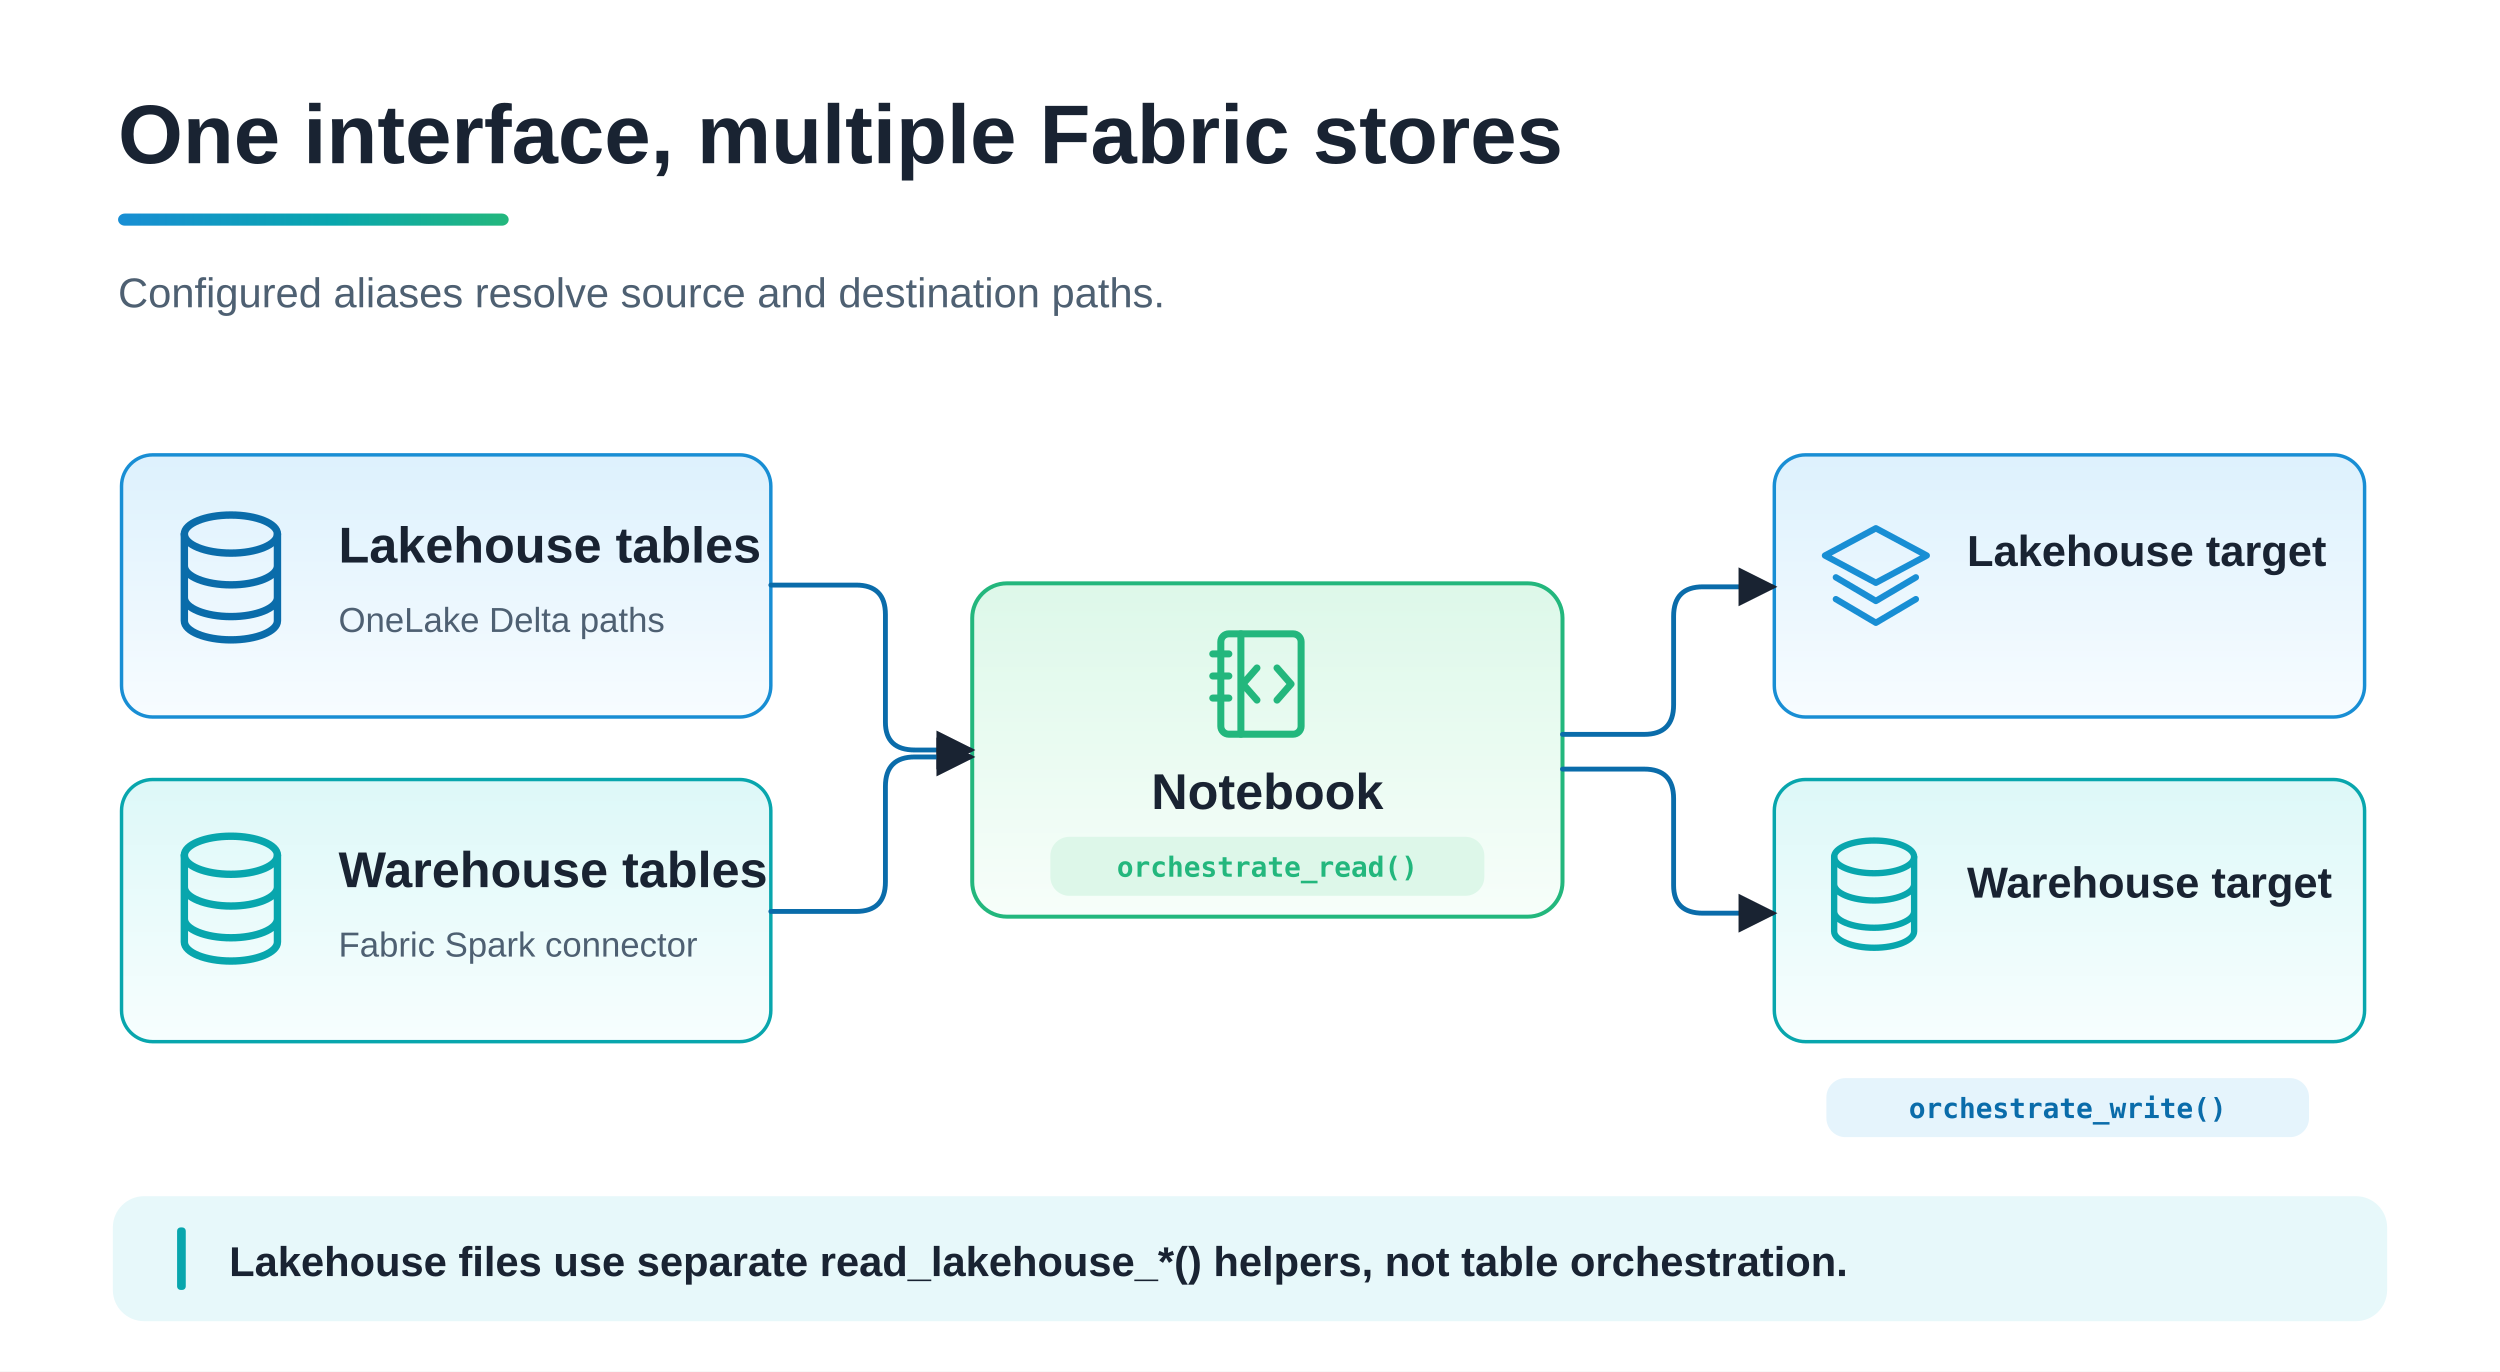
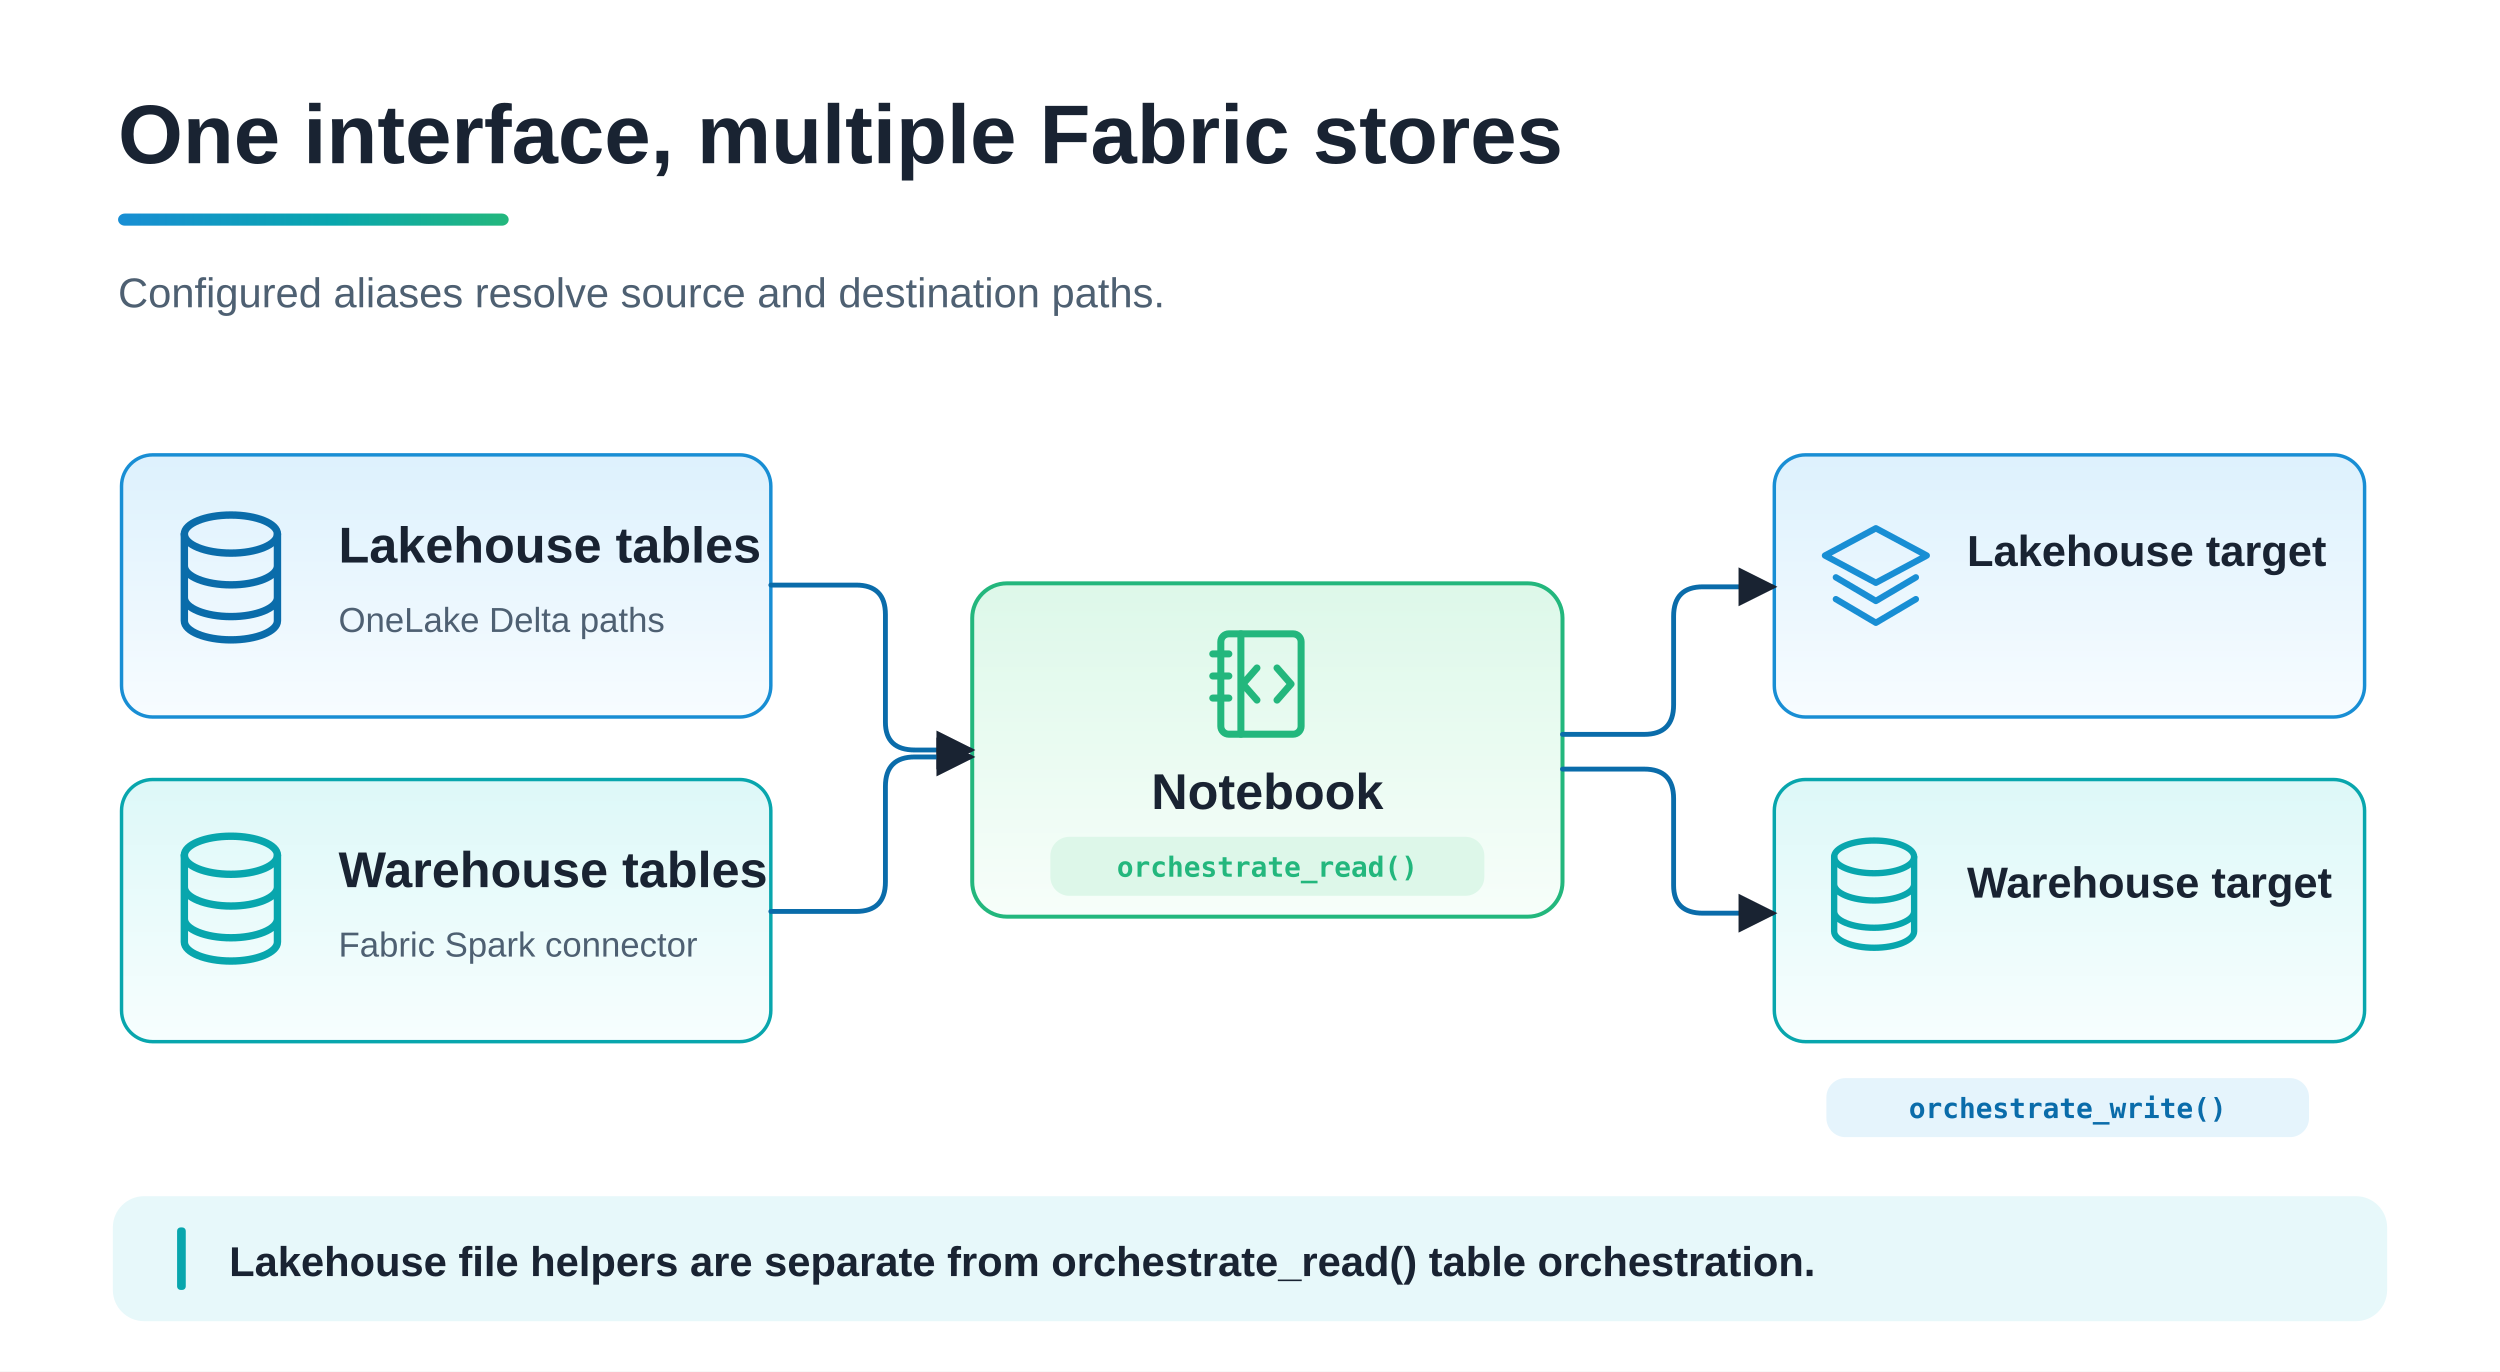
<svg xmlns="http://www.w3.org/2000/svg" width="1440" height="790" viewBox="0 0 1440 790" role="img" aria-label="One interface, multiple Fabric stores">
  <defs>
    <linearGradient id="accent">
      <stop offset="0%" stop-color="#188ED4" />
      <stop offset="55%" stop-color="#08A6AD" />
      <stop offset="100%" stop-color="#23B77D" />
    </linearGradient>
    <linearGradient id="bl" x2="0" y2="1">
      <stop offset="0%" stop-color="#DDF1FD" />
      <stop offset="100%" stop-color="#F7FCFF" />
    </linearGradient>
    <linearGradient id="gr" x2="0" y2="1">
      <stop offset="0%" stop-color="#DDF8E9" />
      <stop offset="100%" stop-color="#F7FEFA" />
    </linearGradient>
    <linearGradient id="aq" x2="0" y2="1">
      <stop offset="0%" stop-color="#DDF8F8" />
      <stop offset="100%" stop-color="#F7FEFE" />
    </linearGradient>
    <marker id="ar" markerWidth="8" markerHeight="8" refX="7" refY="4" orient="auto">
      <path d="M0 0L8 4L0 8Z" fill="#192332" />
    </marker>
  </defs>
  <rect width="1440" height="790" fill="#fff" />
  <text x="68" y="94" fill="#192332" font-family="Arial,Helvetica,sans-serif" font-size="48" font-weight="700" text-anchor="start">One interface, multiple Fabric stores</text>
  <rect x="68" y="123" width="225" height="7" rx="4" fill="url(#accent)" />
  <text x="68" y="177" fill="#4E6072" font-family="Arial,Helvetica,sans-serif" font-size="24" font-weight="400" text-anchor="start">Configured aliases resolve source and destination paths.</text>
  <rect x="70" y="262" width="374" height="151" rx="18" fill="url(#bl)" stroke="#188ED4" stroke-width="2" />
  <g transform="translate(94 293) scale(1.21875)" fill="none" stroke="#0A6CAA" stroke-width="3.5" stroke-linejoin="round" stroke-linecap="round">
    <ellipse cx="32" cy="12" rx="22" ry="9" />
    <path d="M10 12v15c0 5 10 9 22 9s22-4 22-9V12M10 27v15c0 5 10 9 22 9s22-4 22-9V27M10 42v11c0 5 10 9 22 9s22-4 22-9V42" />
  </g>
  <text x="195" y="324" fill="#192332" font-family="Arial,Helvetica,sans-serif" font-size="29" font-weight="700" text-anchor="start">Lakehouse tables</text>
  <text x="195" y="364" fill="#4E6072" font-family="Arial,Helvetica,sans-serif" font-size="20" font-weight="400" text-anchor="start">OneLake Delta paths</text>
  <rect x="70" y="449" width="374" height="151" rx="18" fill="url(#aq)" stroke="#08A6AD" stroke-width="2" />
  <g transform="translate(94 478) scale(1.21875)" fill="none" stroke="#08A6AD" stroke-width="3.5" stroke-linejoin="round" stroke-linecap="round">
    <ellipse cx="32" cy="12" rx="22" ry="9" />
    <path d="M10 12v15c0 5 10 9 22 9s22-4 22-9V12M10 27v15c0 5 10 9 22 9s22-4 22-9V27M10 42v11c0 5 10 9 22 9s22-4 22-9V42" />
  </g>
  <text x="195" y="511" fill="#192332" font-family="Arial,Helvetica,sans-serif" font-size="29" font-weight="700" text-anchor="start">Warehouse tables</text>
  <text x="195" y="551" fill="#4E6072" font-family="Arial,Helvetica,sans-serif" font-size="20" font-weight="400" text-anchor="start">Fabric Spark connector</text>
  <rect x="560" y="336" width="340" height="192" rx="20" fill="url(#gr)" stroke="#23B77D" stroke-width="2.3" />
  <g transform="translate(687 357) scale(1.15625)" fill="none" stroke="#23B77D" stroke-width="3.5" stroke-linejoin="round" stroke-linecap="round">
    <rect x="14" y="7" width="40" height="50" rx="4" />
    <path d="M24 7v50M10 17h8M10 28h8M10 39h8M32 24l-7 8 7 8M42 24l7 8-7 8" />
  </g>
  <text x="730" y="466" fill="#192332" font-family="Arial,Helvetica,sans-serif" font-size="29" font-weight="700" text-anchor="middle">Notebook</text>
  <rect x="605" y="482" width="250" height="34" rx="11" fill="#DDF7E9" stroke="none" stroke-width="0" />
  <text x="730" y="505" fill="#23B77D" font-family="Consolas,Menlo,monospace" font-size="16" font-weight="600" text-anchor="middle">orchestrate_read()</text>
  <rect x="1022" y="262" width="340" height="151" rx="18" fill="url(#bl)" stroke="#188ED4" stroke-width="2" />
  <g transform="translate(1047 298) scale(1.046875)" fill="none" stroke="#188ED4" stroke-width="3.5" stroke-linejoin="round" stroke-linecap="round">
    <path d="M32 6 60 21 32 36 4 21 32 6ZM10 33 32 46 54 33M10 45 32 58 54 45" />
  </g>
  <text x="1133" y="326" fill="#192332" font-family="Arial,Helvetica,sans-serif" font-size="25" font-weight="700" text-anchor="start">Lakehouse target</text>
  <rect x="1022" y="449" width="340" height="151" rx="18" fill="url(#aq)" stroke="#08A6AD" stroke-width="2" />
  <g transform="translate(1046 481) scale(1.046875)" fill="none" stroke="#08A6AD" stroke-width="3.5" stroke-linejoin="round" stroke-linecap="round">
    <ellipse cx="32" cy="12" rx="22" ry="9" />
    <path d="M10 12v15c0 5 10 9 22 9s22-4 22-9V12M10 27v15c0 5 10 9 22 9s22-4 22-9V27M10 42v11c0 5 10 9 22 9s22-4 22-9V42" />
  </g>
  <text x="1133" y="517" fill="#192332" font-family="Arial,Helvetica,sans-serif" font-size="25" font-weight="700" text-anchor="start">Warehouse target</text>
  <path d="M444 337H493Q510 337 510 354V416Q510 432 527 432H559" fill="none" stroke="#0A6CAA" stroke-width="2.8" stroke-linejoin="round" stroke-linecap="round" marker-end="url(#ar)" />
  <path d="M444 525H493Q510 525 510 508V453Q510 436 527 436H559" fill="none" stroke="#0A6CAA" stroke-width="2.8" stroke-linejoin="round" stroke-linecap="round" marker-end="url(#ar)" />
  <path d="M900 423H947Q964 423 964 406V355Q964 338 981 338H1021" fill="none" stroke="#0A6CAA" stroke-width="2.8" stroke-linejoin="round" stroke-linecap="round" marker-end="url(#ar)" />
  <path d="M900 443H947Q964 443 964 460V510Q964 526 981 526H1021" fill="none" stroke="#0A6CAA" stroke-width="2.8" stroke-linejoin="round" stroke-linecap="round" marker-end="url(#ar)" />
  <rect x="1052" y="621" width="278" height="34" rx="11" fill="#E5F4FC" stroke="none" stroke-width="0" />
  <text x="1191" y="644" fill="#0A6CAA" font-family="Consolas,Menlo,monospace" font-size="16" font-weight="600" text-anchor="middle">orchestrate_write()</text>
  <rect x="65" y="689" width="1310" height="72" rx="18" fill="#E7F8FA" stroke="none" stroke-width="0" />
  <rect x="102" y="707" width="5" height="36" rx="2" fill="#08A6AD" />
-   <text x="132" y="735" fill="#192332" font-family="Arial,Helvetica,sans-serif" font-size="24" font-weight="600" text-anchor="start">Lakehouse files use separate read_lakehouse_*() helpers, not table orchestration.</text>
+   <text x="132" y="735" fill="#192332" font-family="Arial,Helvetica,sans-serif" font-size="24" font-weight="600" text-anchor="start">Lakehouse file helpers are separate from orchestrate_read() table orchestration.</text>
</svg>
